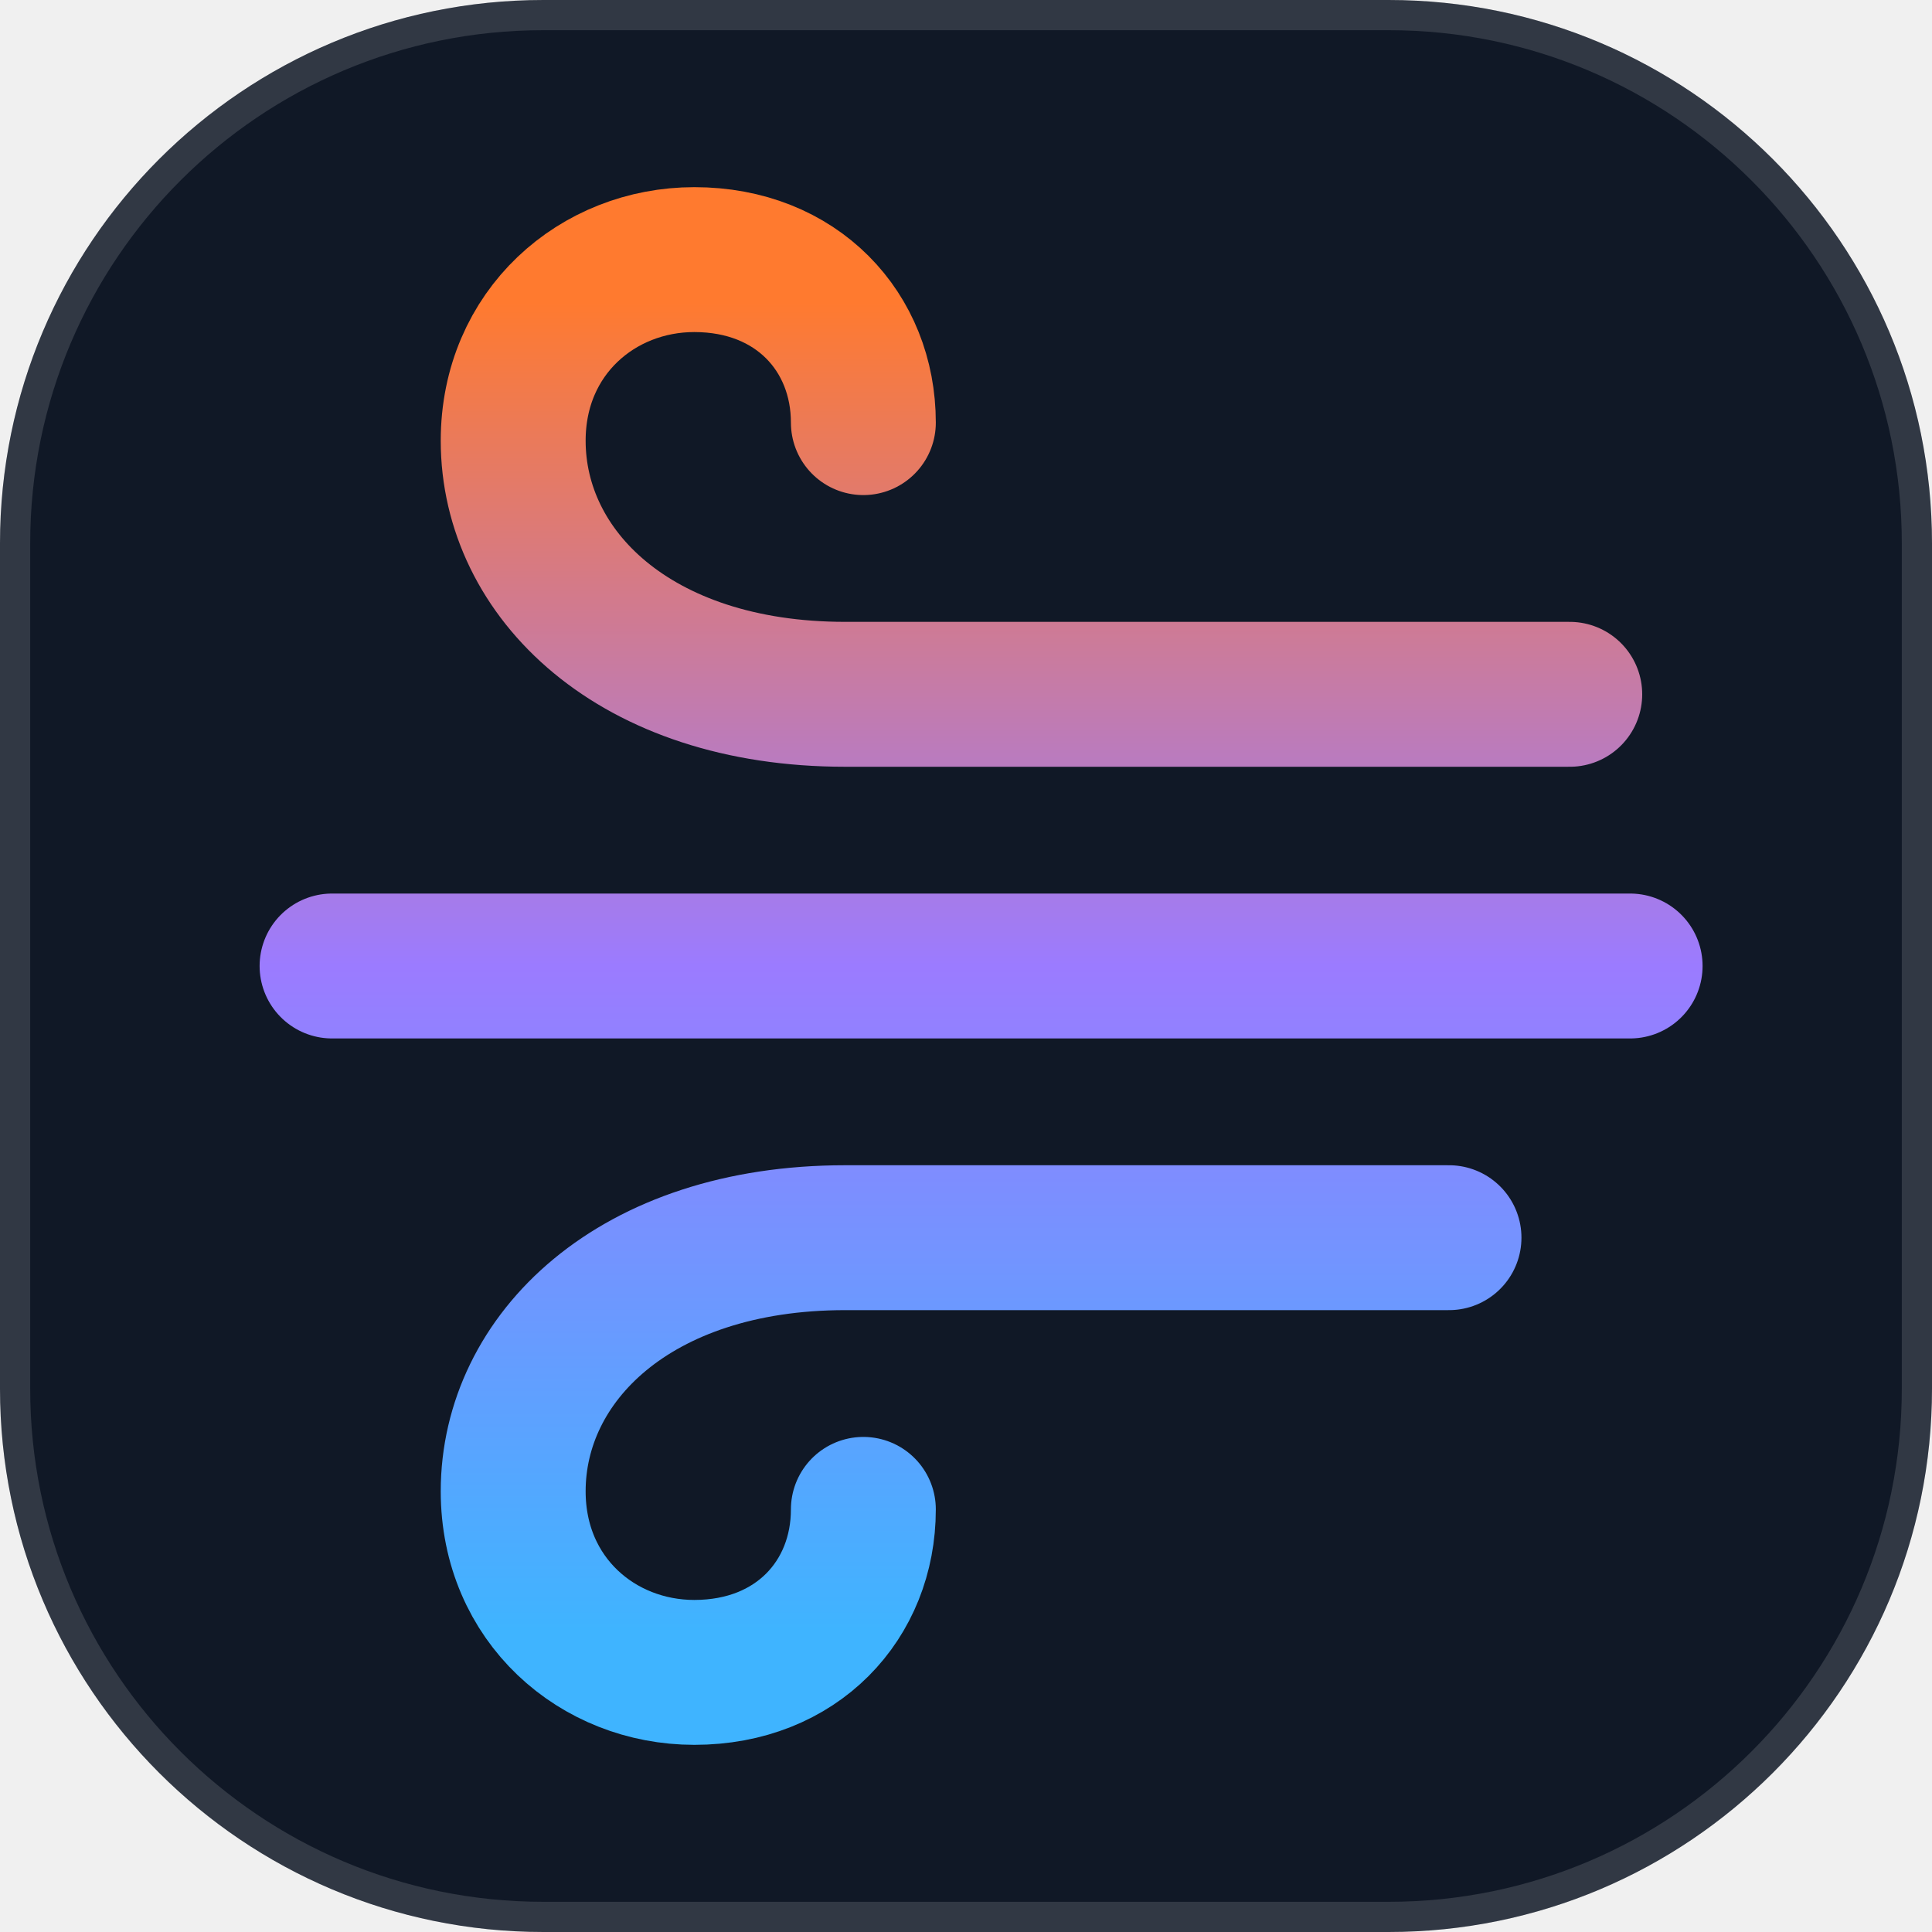
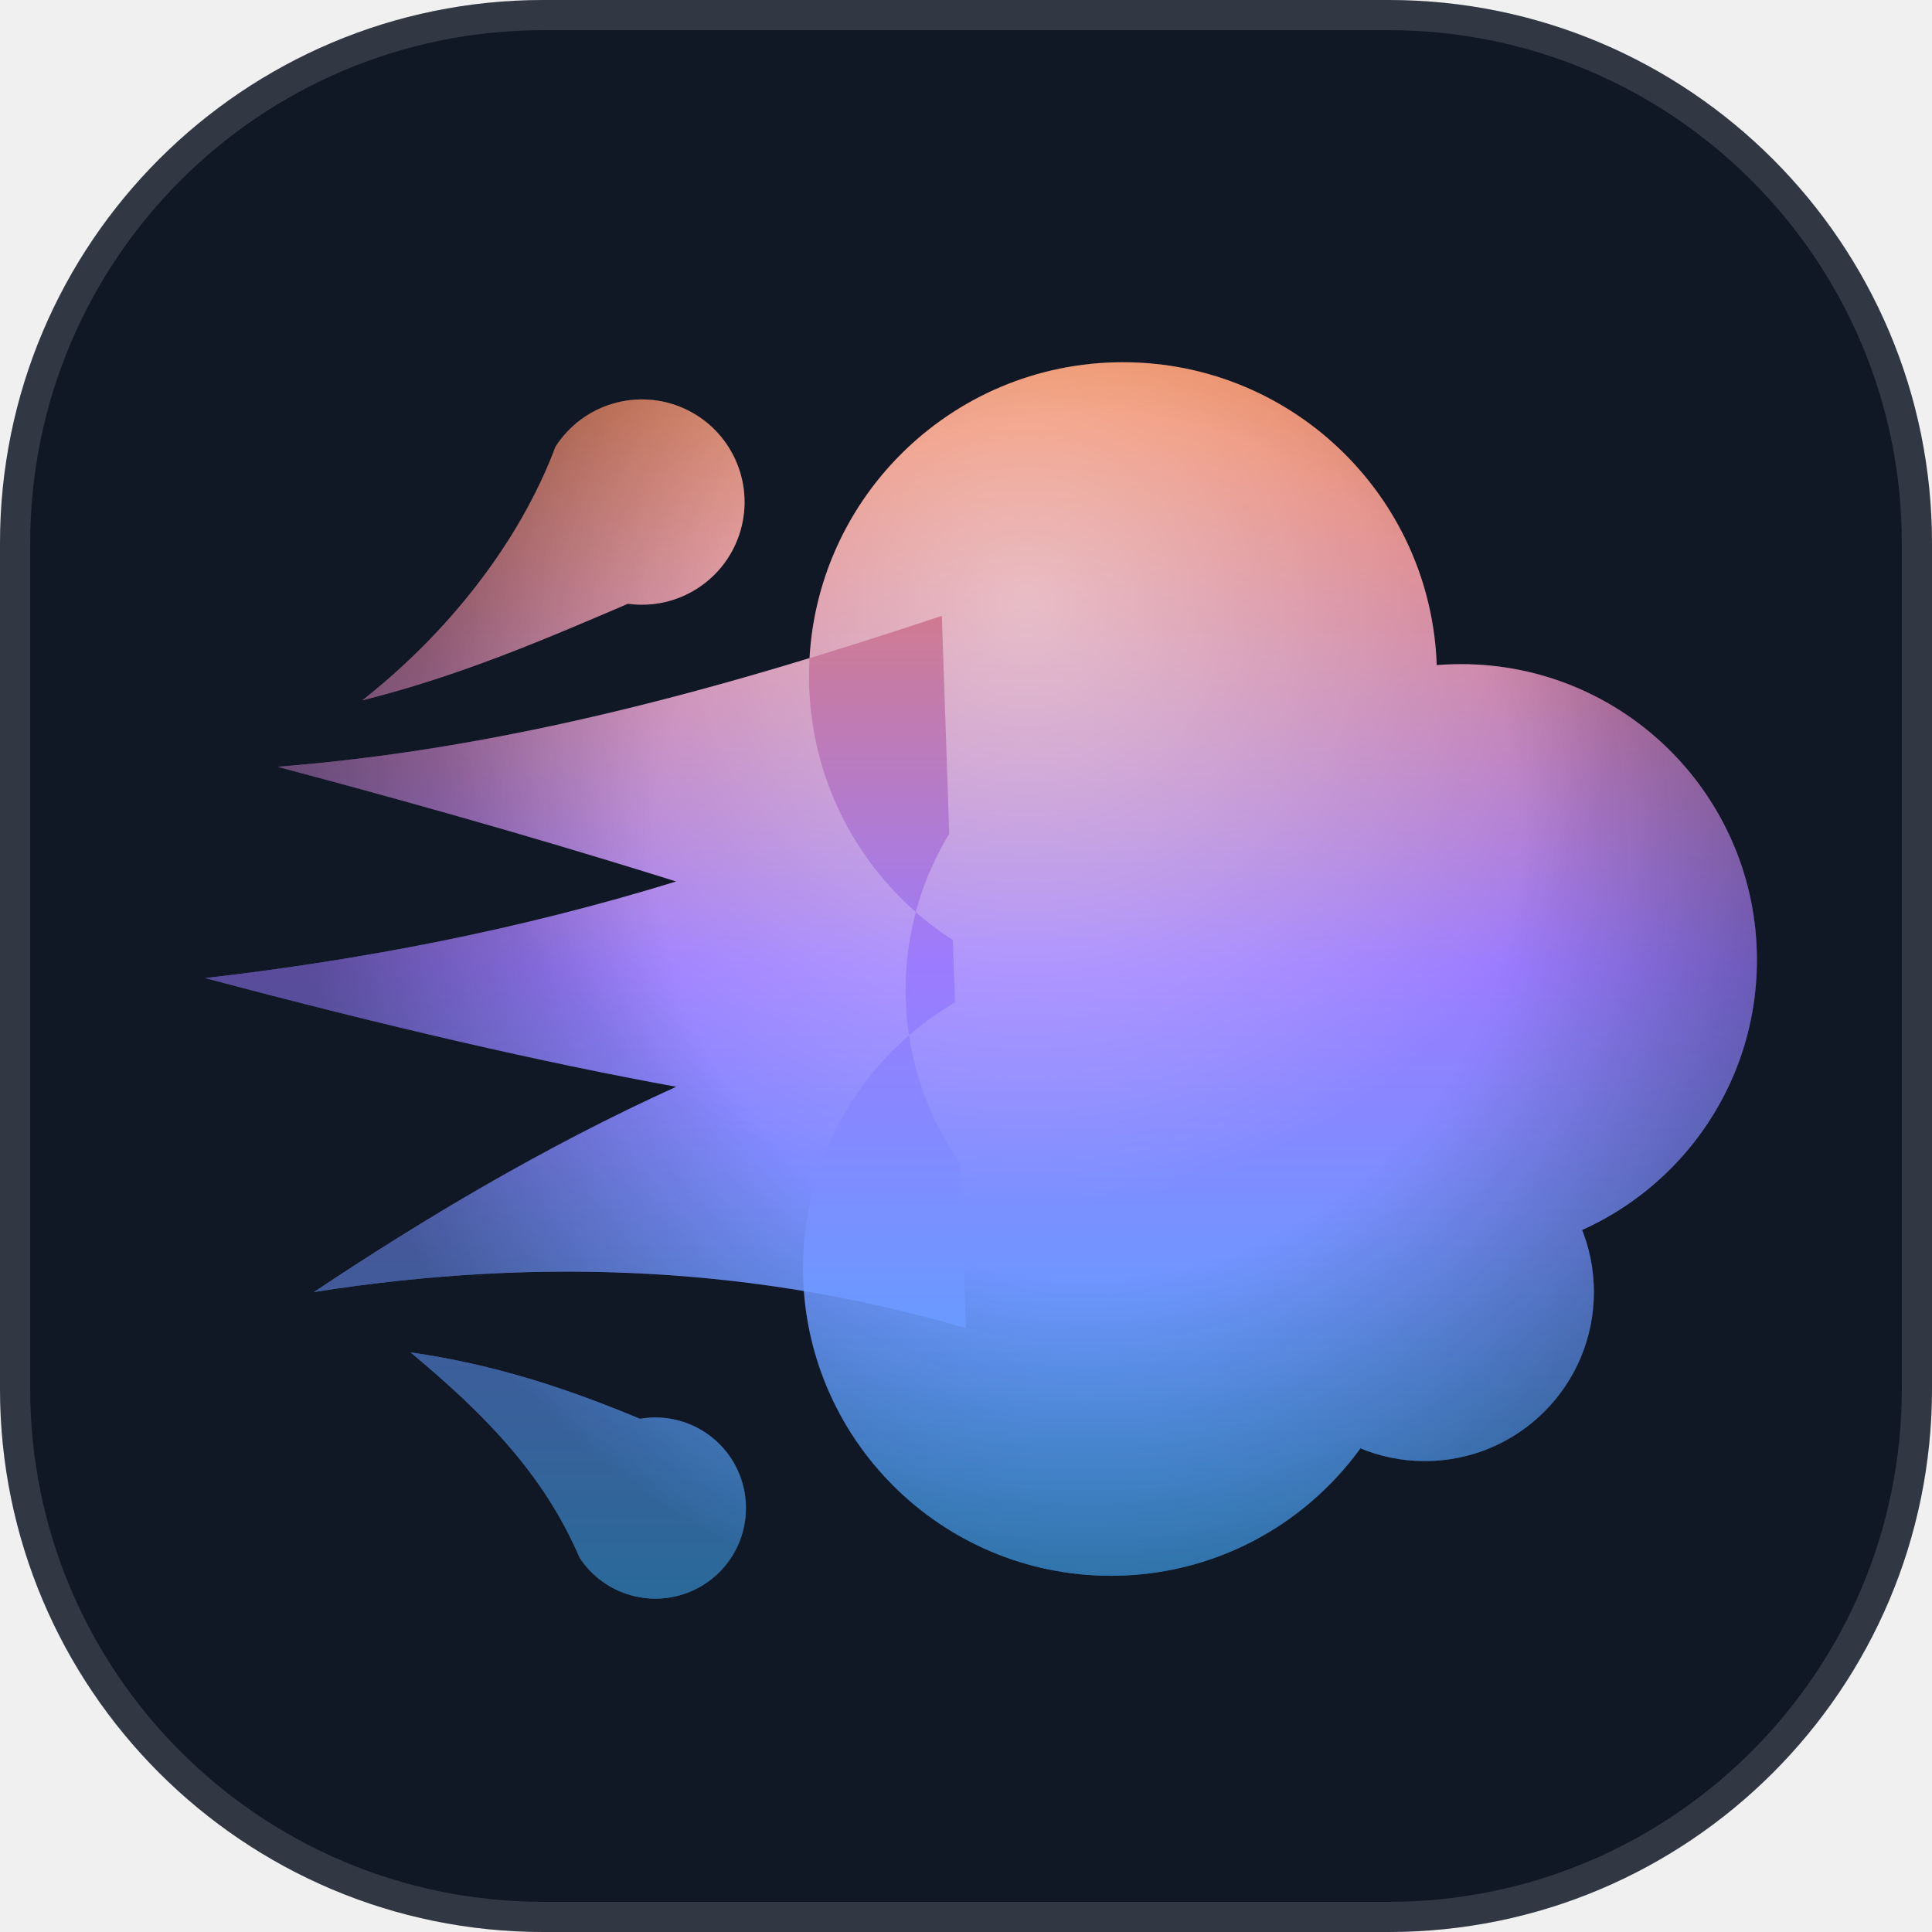
<svg xmlns="http://www.w3.org/2000/svg" viewBox="0 0 32 32" width="32" height="32" role="img">
  <defs>
-     <linearGradient id="hq-g" gradientUnits="userSpaceOnUse" x1="0" y1="5" x2="0" y2="27">
+     <linearGradient id="hq" gradientUnits="userSpaceOnUse" x1="0" y1="5" x2="0" y2="27">
      <stop offset="0" stop-color="#ff7a2f" />
      <stop offset=".5" stop-color="#9b7bff" />
      <stop offset="1" stop-color="#3fb4ff" />
    </linearGradient>
+     <clipPath id="hqc">
+       <circle cx="18.6" cy="11.2" r="5.2" />
+       <circle cx="24.2" cy="15.9" r="4.9" />
+       <circle cx="18.4" cy="21" r="5.1" />
+       <circle cx="23.6" cy="21.4" r="2.8" />
+       <circle cx="20" cy="16.4" r="5" />
+       <path d="M15.6 10.2C12 11.4 8.4 12.4 4.6 12.7 7.6 13.5 9.6 14.1 11.2 14.6 8.6 15.4 6 15.9 3.4 16.2 6.4 17 9 17.6 11.2 18 9 19 7 20.2 5.2 21.4 9 20.8 12.6 21 16 22Z" />
+       <path d="M9.2 7.4a1.7 1.7 0 1 1 1.2 2.6C9 10.6 7.6 11.2 6 11.6 7.4 10.5 8.6 9 9.2 7.4Z" />
+       <path d="M9.6 25.8a1.5 1.5 0 1 0 1-2.3C9.4 23 8.2 22.6 6.8 22.4 8 23.4 9 24.4 9.6 25.8Z" />
+     </clipPath>
+     <radialGradient id="hqs" cx="17" cy="10" r="10" gradientUnits="userSpaceOnUse">
+       <stop offset="0" stop-color="#fff" stop-opacity=".5" />
+       <stop offset="1" stop-color="#fff" stop-opacity="0" />
+     </radialGradient>
+     <radialGradient id="hqd" cx="18" cy="14" r="13" gradientUnits="userSpaceOnUse">
+       <stop offset=".55" stop-color="#0b1220" stop-opacity="0" />
+       <stop offset="1" stop-color="#0b1220" stop-opacity=".45" />
+     </radialGradient>
  </defs>
  <rect width="32" height="32" rx="9" fill="#101826" />
  <rect x=".25" y=".25" width="31.5" height="31.5" rx="8.75" fill="none" stroke="#fff" stroke-opacity=".14" stroke-width=".5" />
-   <g fill="none" stroke="url(#hq-g)" stroke-width="2.4" stroke-linecap="round" stroke-linejoin="round">
-     <path d="M26 11.5H14c-3.5 0-5.5-2-5.5-4.2 0-1.8 1.4-3 3-3 1.7 0 2.8 1.2 2.8 2.7" />
-     <path d="M27 16H5.5" />
-     <path d="M24 20.5H14c-3.5 0-5.5 2-5.5 4.2 0 1.8 1.4 3 3 3 1.7 0 2.8-1.2 2.8-2.7" />
+   <g fill="url(#hq)">
+     <circle cx="18.6" cy="11.2" r="5.2" />
+     <circle cx="24.2" cy="15.9" r="4.9" />
+     <circle cx="18.4" cy="21" r="5.1" />
+     <circle cx="23.6" cy="21.4" r="2.8" />
+     <circle cx="20" cy="16.4" r="5" />
+     <path d="M15.6 10.2C12 11.4 8.4 12.4 4.6 12.7 7.6 13.5 9.6 14.1 11.2 14.6 8.6 15.4 6 15.9 3.4 16.2 6.4 17 9 17.6 11.2 18 9 19 7 20.2 5.2 21.4 9 20.8 12.6 21 16 22Z" />
+     <path d="M9.2 7.4a1.7 1.7 0 1 1 1.2 2.6C9 10.6 7.6 11.2 6 11.6 7.4 10.5 8.6 9 9.2 7.4Z" />
+     <path d="M9.6 25.8a1.5 1.5 0 1 0 1-2.3C9.4 23 8.2 22.6 6.8 22.4 8 23.4 9 24.4 9.6 25.8Z" />
+   </g>
+   <g clip-path="url(#hqc)">
+     <rect width="32" height="32" fill="url(#hqd)" />
+     <rect width="32" height="32" fill="url(#hqs)" />
  </g>
</svg>
